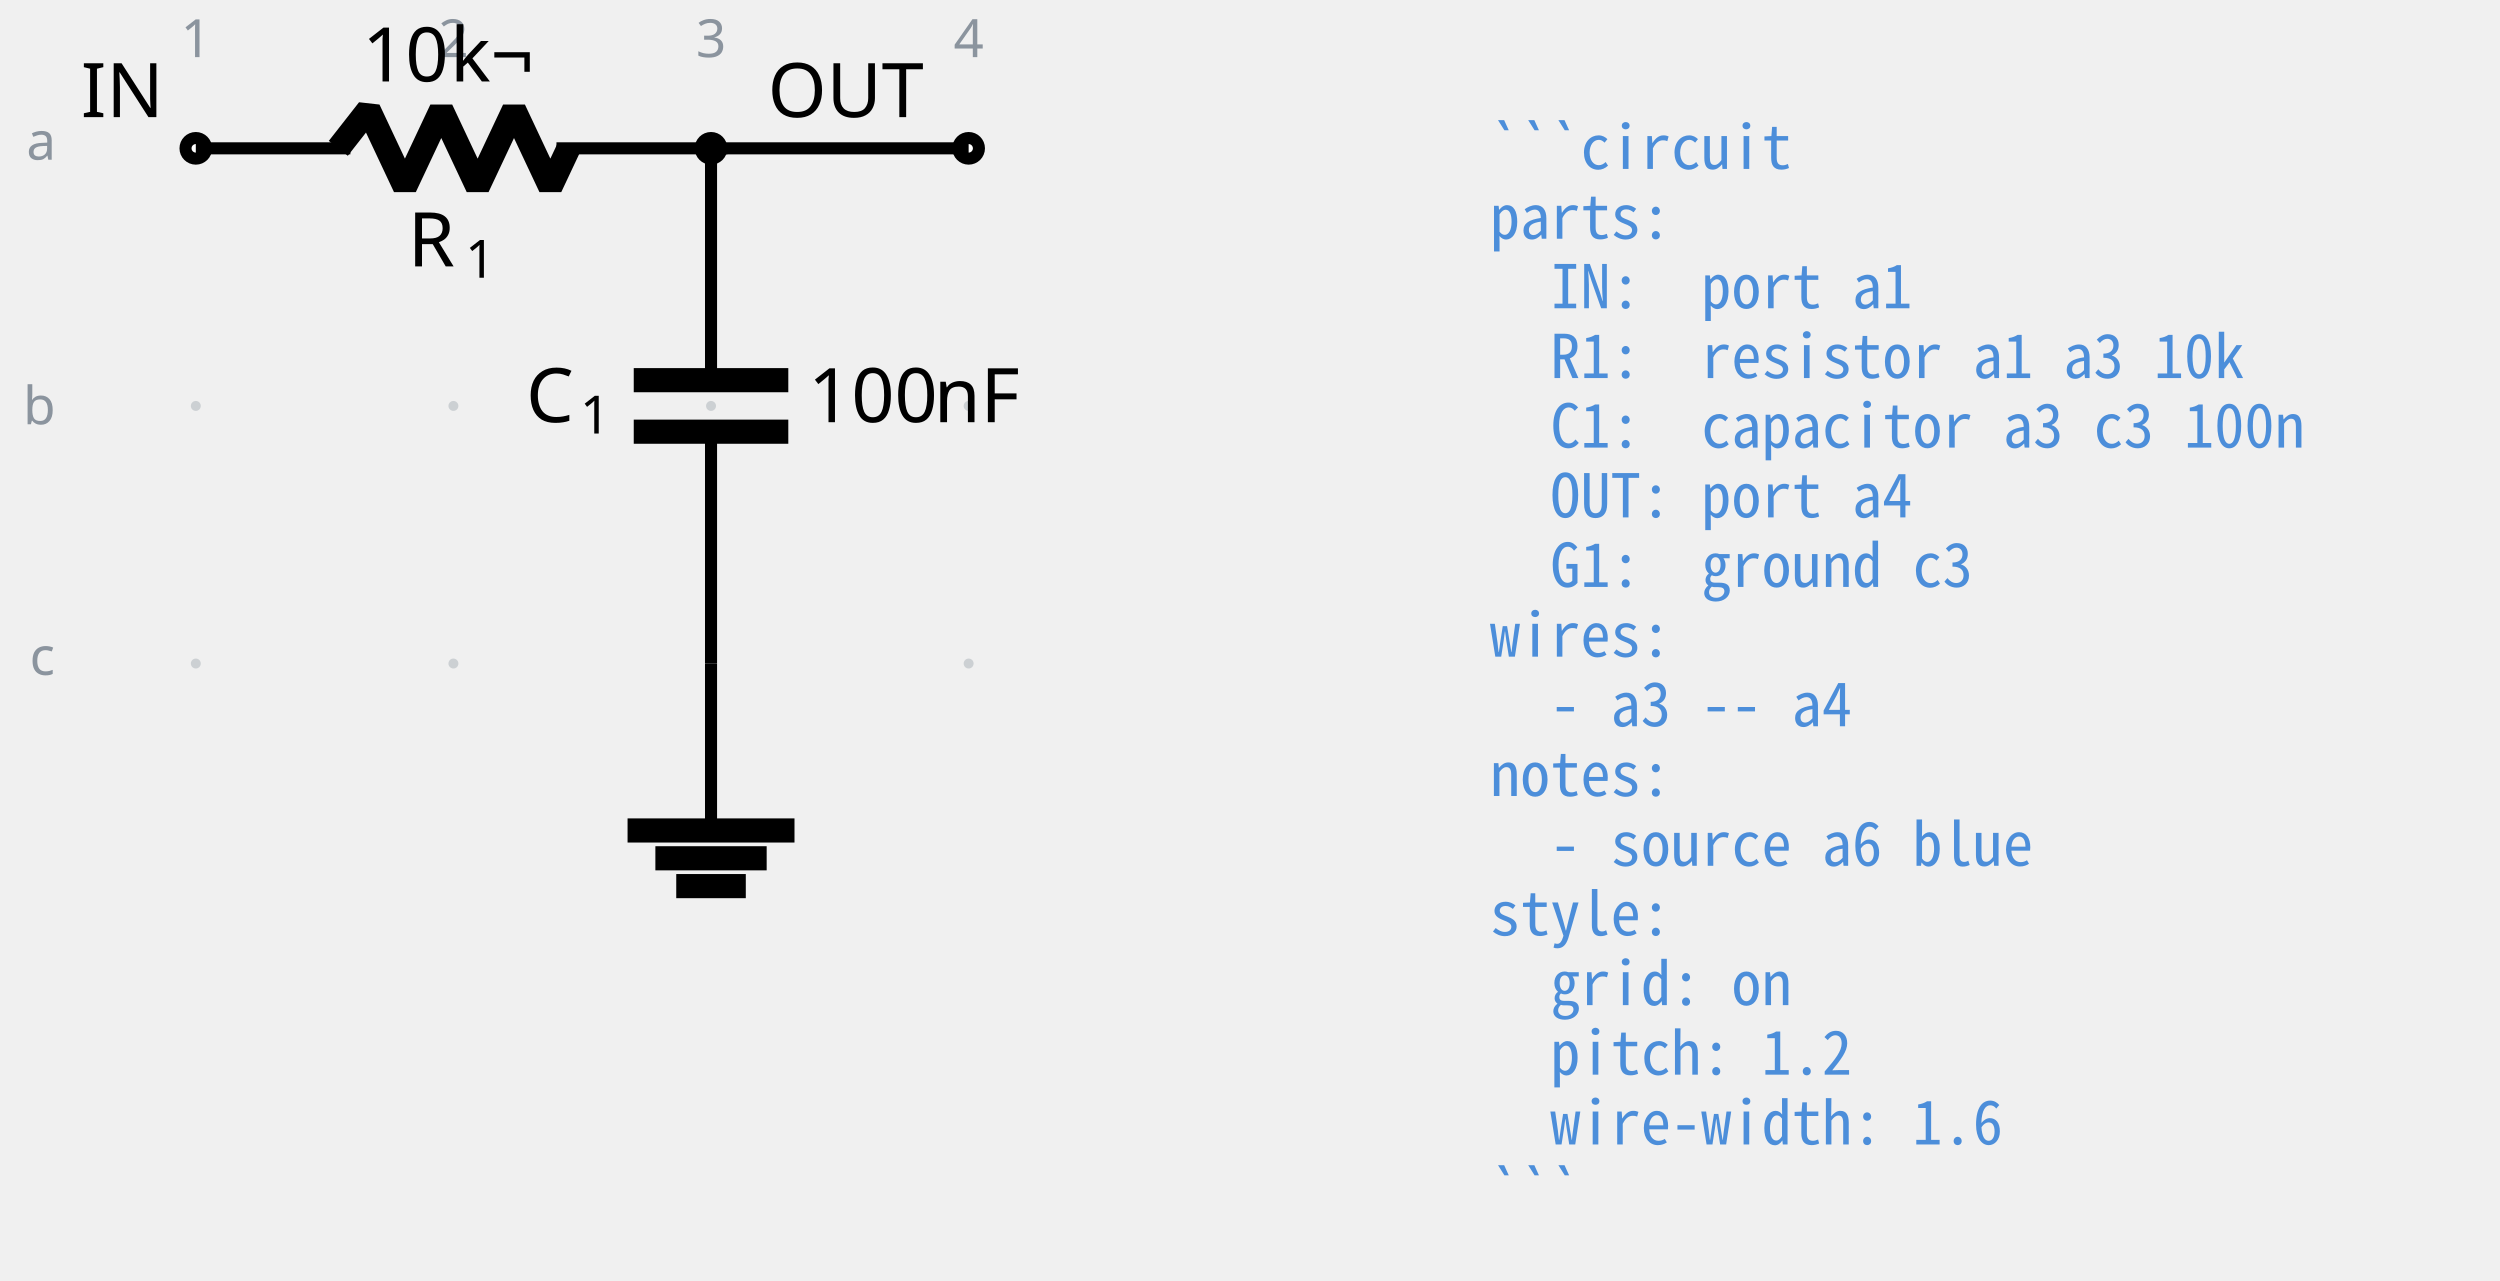
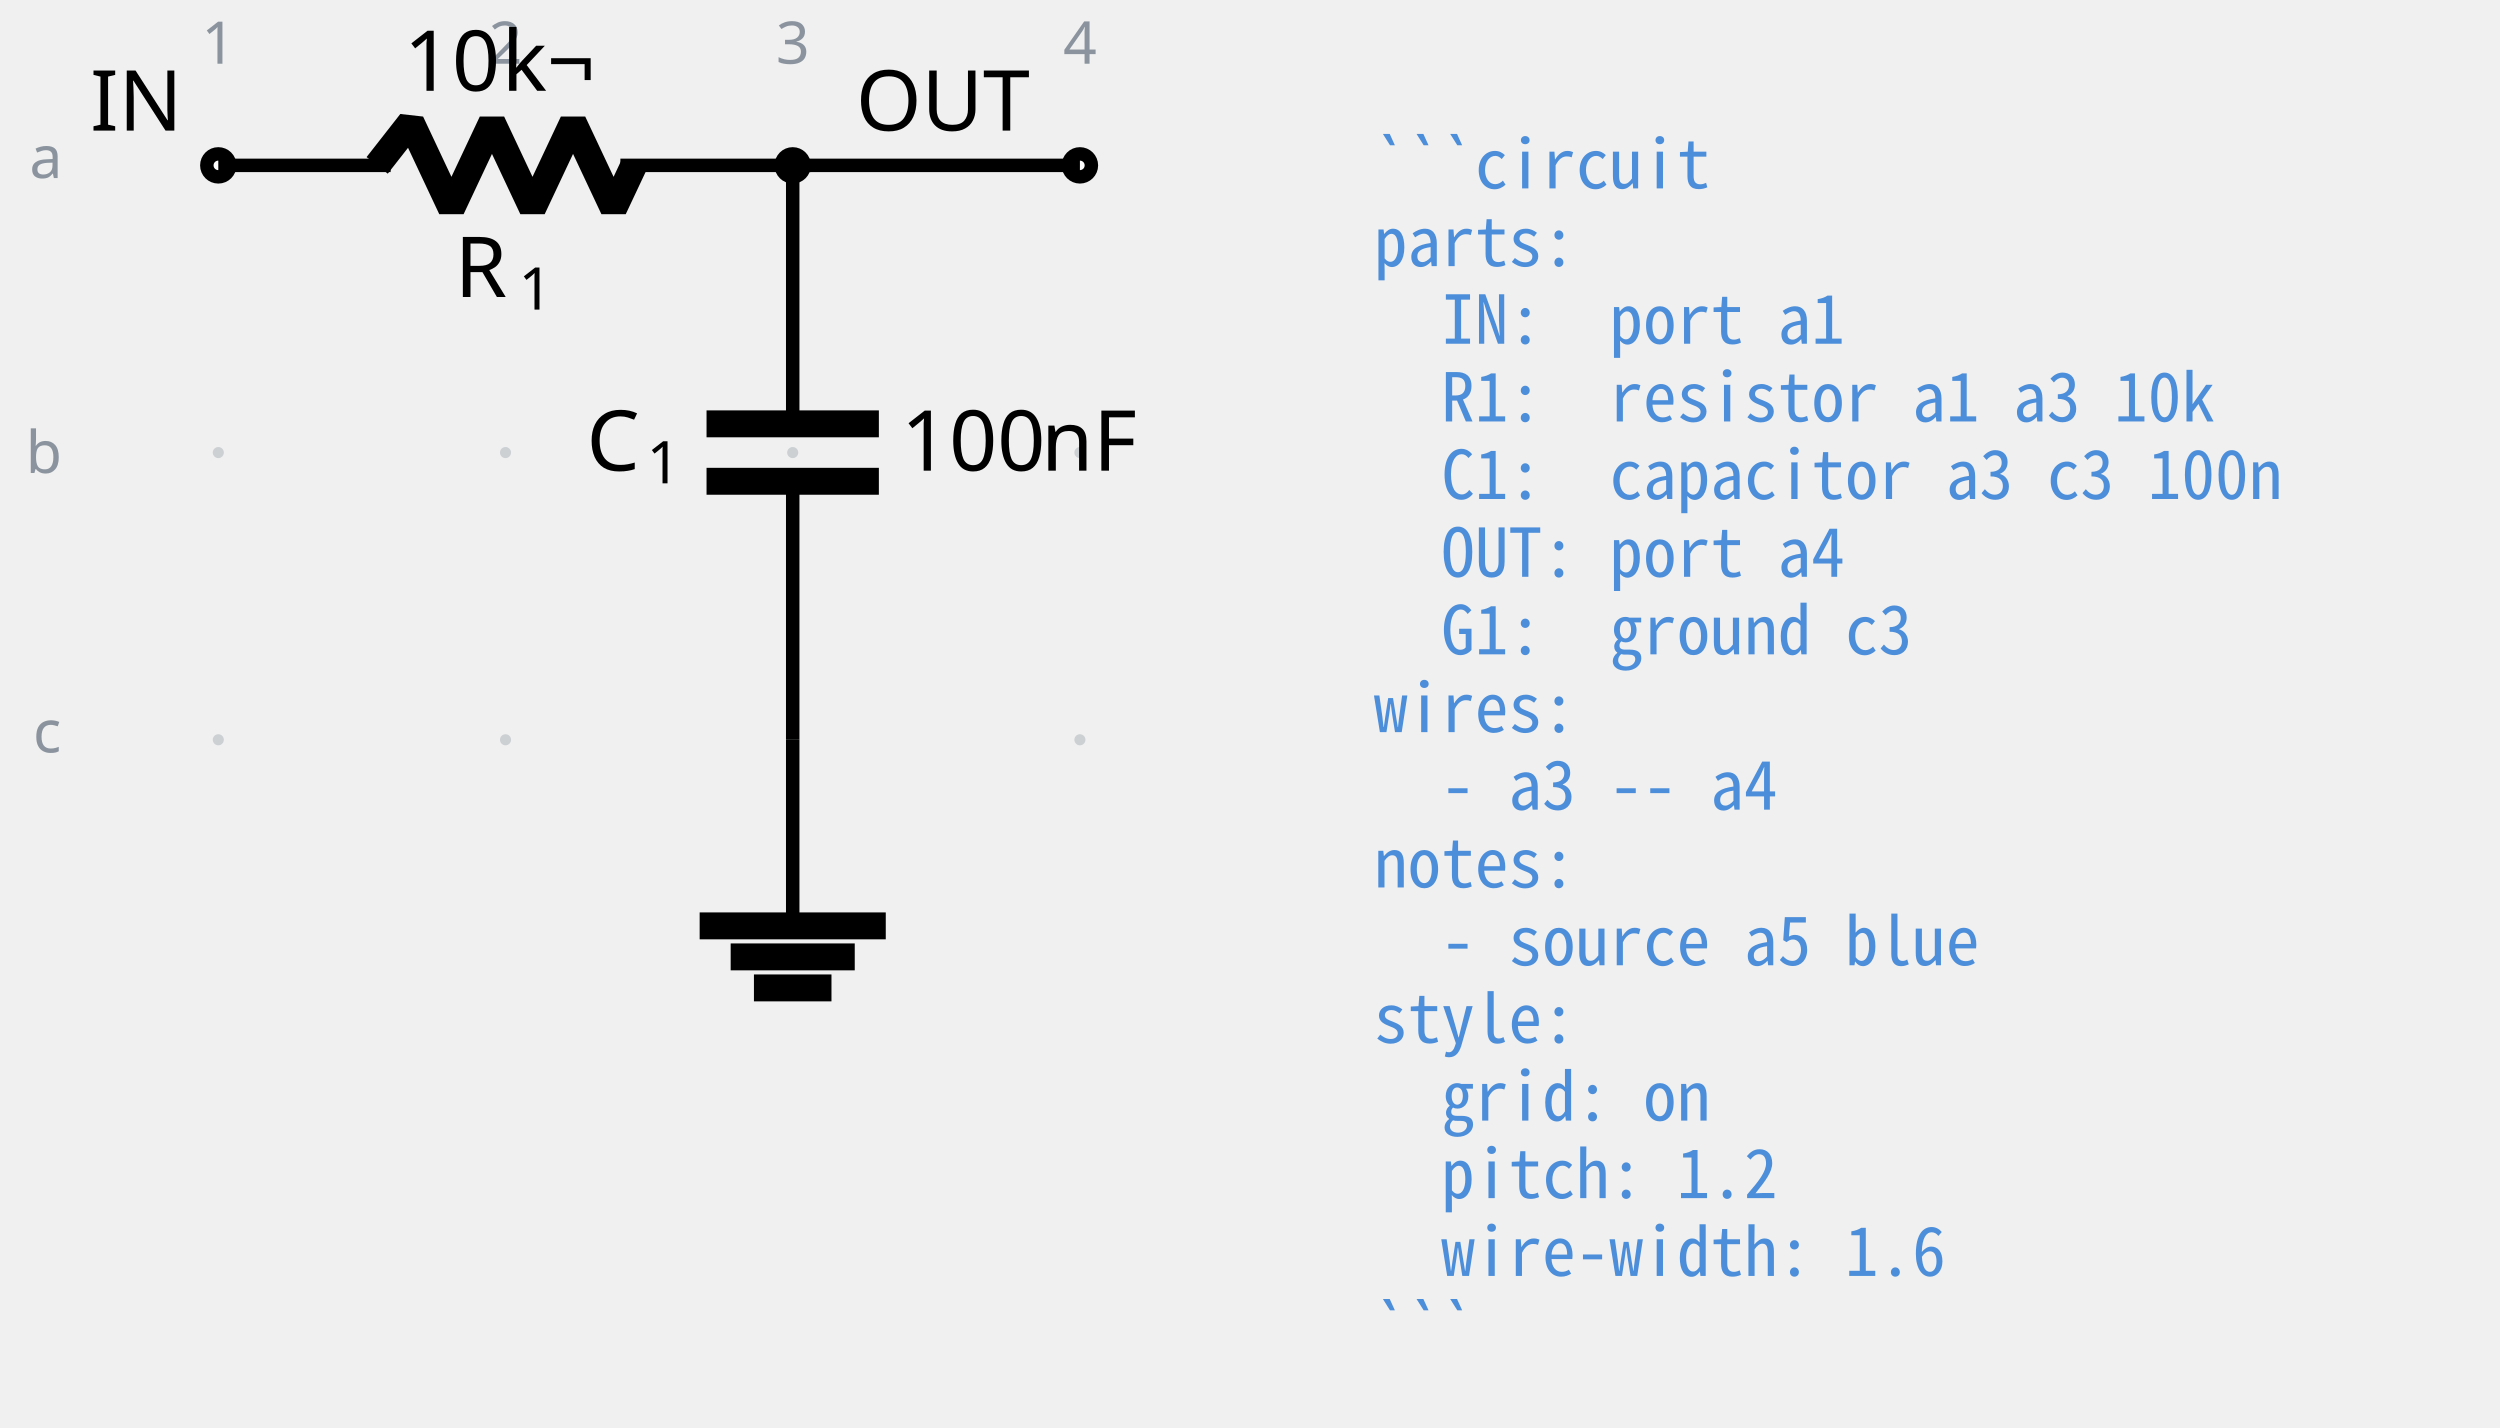
- <svg xmlns="http://www.w3.org/2000/svg" data-circuit-fence="0.1.0" fill="currentColor" width="441.8" height="226.234" viewBox="-72 -72 331.35 169.675">
+ <svg xmlns="http://www.w3.org/2000/svg" data-circuit-fence="0.1.0" fill="currentColor" width="396.276" height="226.234" viewBox="-72 -72 297.207 169.675">
  <g stroke="currentColor" stroke-miterlimit="10" stroke-width="1.6">
    <path fill="#8b949e" fill-opacity=".35" stroke="none" stroke-opacity=".35" d="M-45.387-52.341a.66.66 0 1 0-1.32 0 .66.66 0 0 0 1.32 0M-45.387-18.198a.66.66 0 1 0-1.32 0 .66.66 0 0 0 1.32 0M-45.387 15.945a.66.66 0 1 0-1.32 0 .66.66 0 0 0 1.32 0M-11.244-52.341a.66.66 0 1 0-1.32 0 .66.66 0 0 0 1.32 0M-11.244-18.198a.66.66 0 1 0-1.32 0 .66.66 0 0 0 1.32 0M-11.244 15.945a.66.66 0 1 0-1.32 0 .66.66 0 0 0 1.32 0M22.9-52.341a.66.66 0 1 0-1.32 0 .66.66 0 0 0 1.32 0M22.9-18.198a.66.66 0 1 0-1.32 0 .66.66 0 0 0 1.32 0M22.9 15.945a.66.66 0 1 0-1.32 0 .66.66 0 0 0 1.32 0M57.043-52.341a.66.66 0 1 0-1.32 0 .66.66 0 0 0 1.32 0M57.043-18.198a.66.66 0 1 0-1.32 0 .66.66 0 0 0 1.32 0M57.043 15.945a.66.66 0 1 0-1.32 0 .66.66 0 0 0 1.32 0m-.66 0" />
    <g fill="#8b949e" stroke="#8b949e">
      <text x="-46.047" y="-52.341" fill="#8b949e" stroke="none" font-family="cmr7" font-size="7" transform="translate(-1.993 -12.085)">1</text>
    </g>
    <g fill="#8b949e" stroke="#8b949e">
      <text x="-46.047" y="-52.341" fill="#8b949e" stroke="none" font-family="cmr7" font-size="7" transform="translate(32.15 -12.085)">2</text>
    </g>
    <g fill="#8b949e" stroke="#8b949e">
      <text x="-46.047" y="-52.341" fill="#8b949e" stroke="none" font-family="cmr7" font-size="7" transform="translate(66.293 -12.085)">3</text>
    </g>
    <g fill="#8b949e" stroke="#8b949e">
      <text x="-46.047" y="-52.341" fill="#8b949e" stroke="none" font-family="cmr7" font-size="7" transform="translate(100.437 -12.085)">4</text>
    </g>
    <g fill="#8b949e" stroke="#8b949e">
      <text x="-46.047" y="-52.341" fill="#8b949e" stroke="none" font-family="cmr7" font-size="7" transform="translate(-22.46 1.507)">a</text>
    </g>
    <g fill="#8b949e" stroke="#8b949e">
      <text x="-46.047" y="-52.341" fill="#8b949e" stroke="none" font-family="cmr7" font-size="7" transform="translate(-22.89 36.574)">b</text>
    </g>
    <g fill="#8b949e" stroke="#8b949e">
      <text x="-46.047" y="-52.341" fill="#8b949e" stroke="none" font-family="cmr7" font-size="7" transform="translate(-22.029 69.793)">c</text>
    </g>
    <g fill="#ffffff">
      <path d="M-44.682-52.341a1.365 1.365 0 1 0-2.73 0 1.365 1.365 0 0 0 2.73 0Zm-1.365 0" />
    </g>
    <text x="-46.047" y="-52.341" stroke="none" font-family="cmr10" font-size="10" transform="translate(-15.244 -4.133)">IN</text>
    <path fill="none" d="M-46.047-52.341h.8m-.8 0h20.486m27.314 0H22.24m-.8 0h.8" />
    <g stroke-linejoin="bevel" stroke-width="3.2">
      <path fill="none" d="m-27.161-52.341 4.01-5.122 4.818 10.243 4.82-10.243 4.818 10.243 4.82-10.243L.944-47.22l2.41-5.121" />
    </g>
    <g stroke="none">
      <text x="-46.047" y="-52.341" font-family="cmmi10" font-size="10" transform="translate(28.104 15.648)">R</text>
      <text x="-38.454" y="-50.841" font-family="cmr7" font-size="7" transform="translate(28.104 15.648)">1</text>
    </g>
    <g stroke="none" font-family="cmr10" font-size="10">
      <text x="-46.047" y="-52.341" transform="translate(22.06 -8.863)">10</text>
      <text x="-34.381" y="-52.341" transform="translate(22.06 -8.863)">k¬</text>
    </g>
    <path fill="none" d="M22.24-52.341v.8m0-.8v30.729m0 6.828v30.729m-.001-.8v.8" />
    <g stroke-width="3.2">
      <path fill="none" d="M32.482-21.612H11.996m20.486 6.828H11.996" />
    </g>
    <g stroke="none">
      <text x="-46.047" y="-52.341" font-family="cmmi10" font-size="10" transform="translate(43.771 36.296)">C</text>
      <text x="-38.9" y="-50.841" font-family="cmr7" font-size="7" transform="translate(43.771 36.296)">1</text>
    </g>
    <g stroke="none" font-family="cmr10" font-size="10">
      <text x="-46.047" y="-52.341" transform="translate(81.168 36.296)">100</text>
      <text x="-29.381" y="-52.341" transform="translate(81.168 36.296)">nF</text>
    </g>
    <g fill="#ffffff">
      <path d="M57.748-52.341a1.365 1.365 0 1 0-2.73 0 1.365 1.365 0 0 0 2.73 0Zm-1.365 0" />
    </g>
    <text x="-46.047" y="-52.341" stroke="none" font-family="cmr10" font-size="10" transform="translate(75.797 -4.133)">OUT</text>
    <path fill="none" d="M22.24 15.945V38.07" />
    <path fill="none" stroke-width="3.2" d="M11.177 38.07h22.125m-18.438 3.687h14.75M17.63 45.445h9.218" />
    <path fill="none" d="M22.24-52.341h34.143" />
    <path d="M23.605-52.341a1.365 1.365 0 1 0-2.731 0 1.365 1.365 0 0 0 2.73 0Zm-1.366 0" />
    <g>
-       <text x="-46.047" y="-52.341" fill="#4c8eda" stroke="none" font-family="'Noto Sans Mono CJK JP',ui-monospace,'SFMono-Regular',Consolas,'Liberation Mono',monospace" font-size="8" transform="translate(171.516 2.733)" xml:space="preserve">```circuit</text>
+       <text x="-46.047" y="-52.341" fill="#4c8eda" stroke="none" font-family="'Noto Sans Mono CJK JP',ui-monospace,'SFMono-Regular',Consolas,'Liberation Mono',monospace" font-size="8" transform="translate(137.373 2.733)" xml:space="preserve">```circuit</text>
    </g>
    <g>
-       <text x="-46.047" y="-52.341" fill="#4c8eda" stroke="none" font-family="'Noto Sans Mono CJK JP',ui-monospace,'SFMono-Regular',Consolas,'Liberation Mono',monospace" font-size="8" transform="translate(171.516 11.98)" xml:space="preserve">parts:</text>
+       <text x="-46.047" y="-52.341" fill="#4c8eda" stroke="none" font-family="'Noto Sans Mono CJK JP',ui-monospace,'SFMono-Regular',Consolas,'Liberation Mono',monospace" font-size="8" transform="translate(137.373 11.98)" xml:space="preserve">parts:</text>
    </g>
    <g>
-       <text x="-46.047" y="-52.341" fill="#4c8eda" stroke="none" font-family="'Noto Sans Mono CJK JP',ui-monospace,'SFMono-Regular',Consolas,'Liberation Mono',monospace" font-size="8" transform="translate(171.516 21.2)" xml:space="preserve">  IN:  port a1</text>
+       <text x="-46.047" y="-52.341" fill="#4c8eda" stroke="none" font-family="'Noto Sans Mono CJK JP',ui-monospace,'SFMono-Regular',Consolas,'Liberation Mono',monospace" font-size="8" transform="translate(137.373 21.2)" xml:space="preserve">  IN:  port a1</text>
    </g>
    <g>
-       <text x="-46.047" y="-52.341" fill="#4c8eda" stroke="none" font-family="'Noto Sans Mono CJK JP',ui-monospace,'SFMono-Regular',Consolas,'Liberation Mono',monospace" font-size="8" transform="translate(171.516 30.446)" xml:space="preserve">  R1:  resistor a1 a3 10k</text>
+       <text x="-46.047" y="-52.341" fill="#4c8eda" stroke="none" font-family="'Noto Sans Mono CJK JP',ui-monospace,'SFMono-Regular',Consolas,'Liberation Mono',monospace" font-size="8" transform="translate(137.373 30.446)" xml:space="preserve">  R1:  resistor a1 a3 10k</text>
    </g>
    <g>
-       <text x="-46.047" y="-52.341" fill="#4c8eda" stroke="none" font-family="'Noto Sans Mono CJK JP',ui-monospace,'SFMono-Regular',Consolas,'Liberation Mono',monospace" font-size="8" transform="translate(171.516 39.665)" xml:space="preserve">  C1:  capacitor a3 c3 100n</text>
+       <text x="-46.047" y="-52.341" fill="#4c8eda" stroke="none" font-family="'Noto Sans Mono CJK JP',ui-monospace,'SFMono-Regular',Consolas,'Liberation Mono',monospace" font-size="8" transform="translate(137.373 39.665)" xml:space="preserve">  C1:  capacitor a3 c3 100n</text>
    </g>
    <g>
-       <text x="-46.047" y="-52.341" fill="#4c8eda" stroke="none" font-family="'Noto Sans Mono CJK JP',ui-monospace,'SFMono-Regular',Consolas,'Liberation Mono',monospace" font-size="8" transform="translate(171.516 48.912)" xml:space="preserve">  OUT: port a4</text>
+       <text x="-46.047" y="-52.341" fill="#4c8eda" stroke="none" font-family="'Noto Sans Mono CJK JP',ui-monospace,'SFMono-Regular',Consolas,'Liberation Mono',monospace" font-size="8" transform="translate(137.373 48.912)" xml:space="preserve">  OUT: port a4</text>
    </g>
    <g>
-       <text x="-46.047" y="-52.341" fill="#4c8eda" stroke="none" font-family="'Noto Sans Mono CJK JP',ui-monospace,'SFMono-Regular',Consolas,'Liberation Mono',monospace" font-size="8" transform="translate(171.516 58.131)" xml:space="preserve">  G1:  ground c3</text>
+       <text x="-46.047" y="-52.341" fill="#4c8eda" stroke="none" font-family="'Noto Sans Mono CJK JP',ui-monospace,'SFMono-Regular',Consolas,'Liberation Mono',monospace" font-size="8" transform="translate(137.373 58.131)" xml:space="preserve">  G1:  ground c3</text>
    </g>
    <g>
-       <text x="-46.047" y="-52.341" fill="#4c8eda" stroke="none" font-family="'Noto Sans Mono CJK JP',ui-monospace,'SFMono-Regular',Consolas,'Liberation Mono',monospace" font-size="8" transform="translate(171.516 67.378)" xml:space="preserve">wires:</text>
+       <text x="-46.047" y="-52.341" fill="#4c8eda" stroke="none" font-family="'Noto Sans Mono CJK JP',ui-monospace,'SFMono-Regular',Consolas,'Liberation Mono',monospace" font-size="8" transform="translate(137.373 67.378)" xml:space="preserve">wires:</text>
    </g>
    <g>
-       <text x="-46.047" y="-52.341" fill="#4c8eda" stroke="none" font-family="'Noto Sans Mono CJK JP',ui-monospace,'SFMono-Regular',Consolas,'Liberation Mono',monospace" font-size="8" transform="translate(171.516 76.596)" xml:space="preserve">  - a3 -- a4</text>
+       <text x="-46.047" y="-52.341" fill="#4c8eda" stroke="none" font-family="'Noto Sans Mono CJK JP',ui-monospace,'SFMono-Regular',Consolas,'Liberation Mono',monospace" font-size="8" transform="translate(137.373 76.596)" xml:space="preserve">  - a3 -- a4</text>
    </g>
    <g>
-       <text x="-46.047" y="-52.341" fill="#4c8eda" stroke="none" font-family="'Noto Sans Mono CJK JP',ui-monospace,'SFMono-Regular',Consolas,'Liberation Mono',monospace" font-size="8" transform="translate(171.516 85.844)" xml:space="preserve">notes:</text>
+       <text x="-46.047" y="-52.341" fill="#4c8eda" stroke="none" font-family="'Noto Sans Mono CJK JP',ui-monospace,'SFMono-Regular',Consolas,'Liberation Mono',monospace" font-size="8" transform="translate(137.373 85.844)" xml:space="preserve">notes:</text>
    </g>
    <g>
-       <text x="-46.047" y="-52.341" fill="#4c8eda" stroke="none" font-family="'Noto Sans Mono CJK JP',ui-monospace,'SFMono-Regular',Consolas,'Liberation Mono',monospace" font-size="8" transform="translate(171.516 95.091)" xml:space="preserve">  - source a6 blue</text>
+       <text x="-46.047" y="-52.341" fill="#4c8eda" stroke="none" font-family="'Noto Sans Mono CJK JP',ui-monospace,'SFMono-Regular',Consolas,'Liberation Mono',monospace" font-size="8" transform="translate(137.373 95.091)" xml:space="preserve">  - source a5 blue</text>
    </g>
    <g>
-       <text x="-46.047" y="-52.341" fill="#4c8eda" stroke="none" font-family="'Noto Sans Mono CJK JP',ui-monospace,'SFMono-Regular',Consolas,'Liberation Mono',monospace" font-size="8" transform="translate(171.516 104.31)" xml:space="preserve">style:</text>
+       <text x="-46.047" y="-52.341" fill="#4c8eda" stroke="none" font-family="'Noto Sans Mono CJK JP',ui-monospace,'SFMono-Regular',Consolas,'Liberation Mono',monospace" font-size="8" transform="translate(137.373 104.31)" xml:space="preserve">style:</text>
    </g>
    <g>
-       <text x="-46.047" y="-52.341" fill="#4c8eda" stroke="none" font-family="'Noto Sans Mono CJK JP',ui-monospace,'SFMono-Regular',Consolas,'Liberation Mono',monospace" font-size="8" transform="translate(171.516 113.557)" xml:space="preserve">  grid: on</text>
+       <text x="-46.047" y="-52.341" fill="#4c8eda" stroke="none" font-family="'Noto Sans Mono CJK JP',ui-monospace,'SFMono-Regular',Consolas,'Liberation Mono',monospace" font-size="8" transform="translate(137.373 113.557)" xml:space="preserve">  grid: on</text>
    </g>
    <g>
-       <text x="-46.047" y="-52.341" fill="#4c8eda" stroke="none" font-family="'Noto Sans Mono CJK JP',ui-monospace,'SFMono-Regular',Consolas,'Liberation Mono',monospace" font-size="8" transform="translate(171.516 122.775)" xml:space="preserve">  pitch: 1.2</text>
+       <text x="-46.047" y="-52.341" fill="#4c8eda" stroke="none" font-family="'Noto Sans Mono CJK JP',ui-monospace,'SFMono-Regular',Consolas,'Liberation Mono',monospace" font-size="8" transform="translate(137.373 122.775)" xml:space="preserve">  pitch: 1.2</text>
    </g>
    <g>
-       <text x="-46.047" y="-52.341" fill="#4c8eda" stroke="none" font-family="'Noto Sans Mono CJK JP',ui-monospace,'SFMono-Regular',Consolas,'Liberation Mono',monospace" font-size="8" transform="translate(171.516 132.023)" xml:space="preserve">  wire-width: 1.6</text>
+       <text x="-46.047" y="-52.341" fill="#4c8eda" stroke="none" font-family="'Noto Sans Mono CJK JP',ui-monospace,'SFMono-Regular',Consolas,'Liberation Mono',monospace" font-size="8" transform="translate(137.373 132.023)" xml:space="preserve">  wire-width: 1.6</text>
    </g>
    <g>
-       <text x="-46.047" y="-52.341" fill="#4c8eda" stroke="none" font-family="'Noto Sans Mono CJK JP',ui-monospace,'SFMono-Regular',Consolas,'Liberation Mono',monospace" font-size="8" transform="translate(171.516 141.241)" xml:space="preserve">```</text>
+       <text x="-46.047" y="-52.341" fill="#4c8eda" stroke="none" font-family="'Noto Sans Mono CJK JP',ui-monospace,'SFMono-Regular',Consolas,'Liberation Mono',monospace" font-size="8" transform="translate(137.373 141.241)" xml:space="preserve">```</text>
    </g>
  </g>
</svg>
